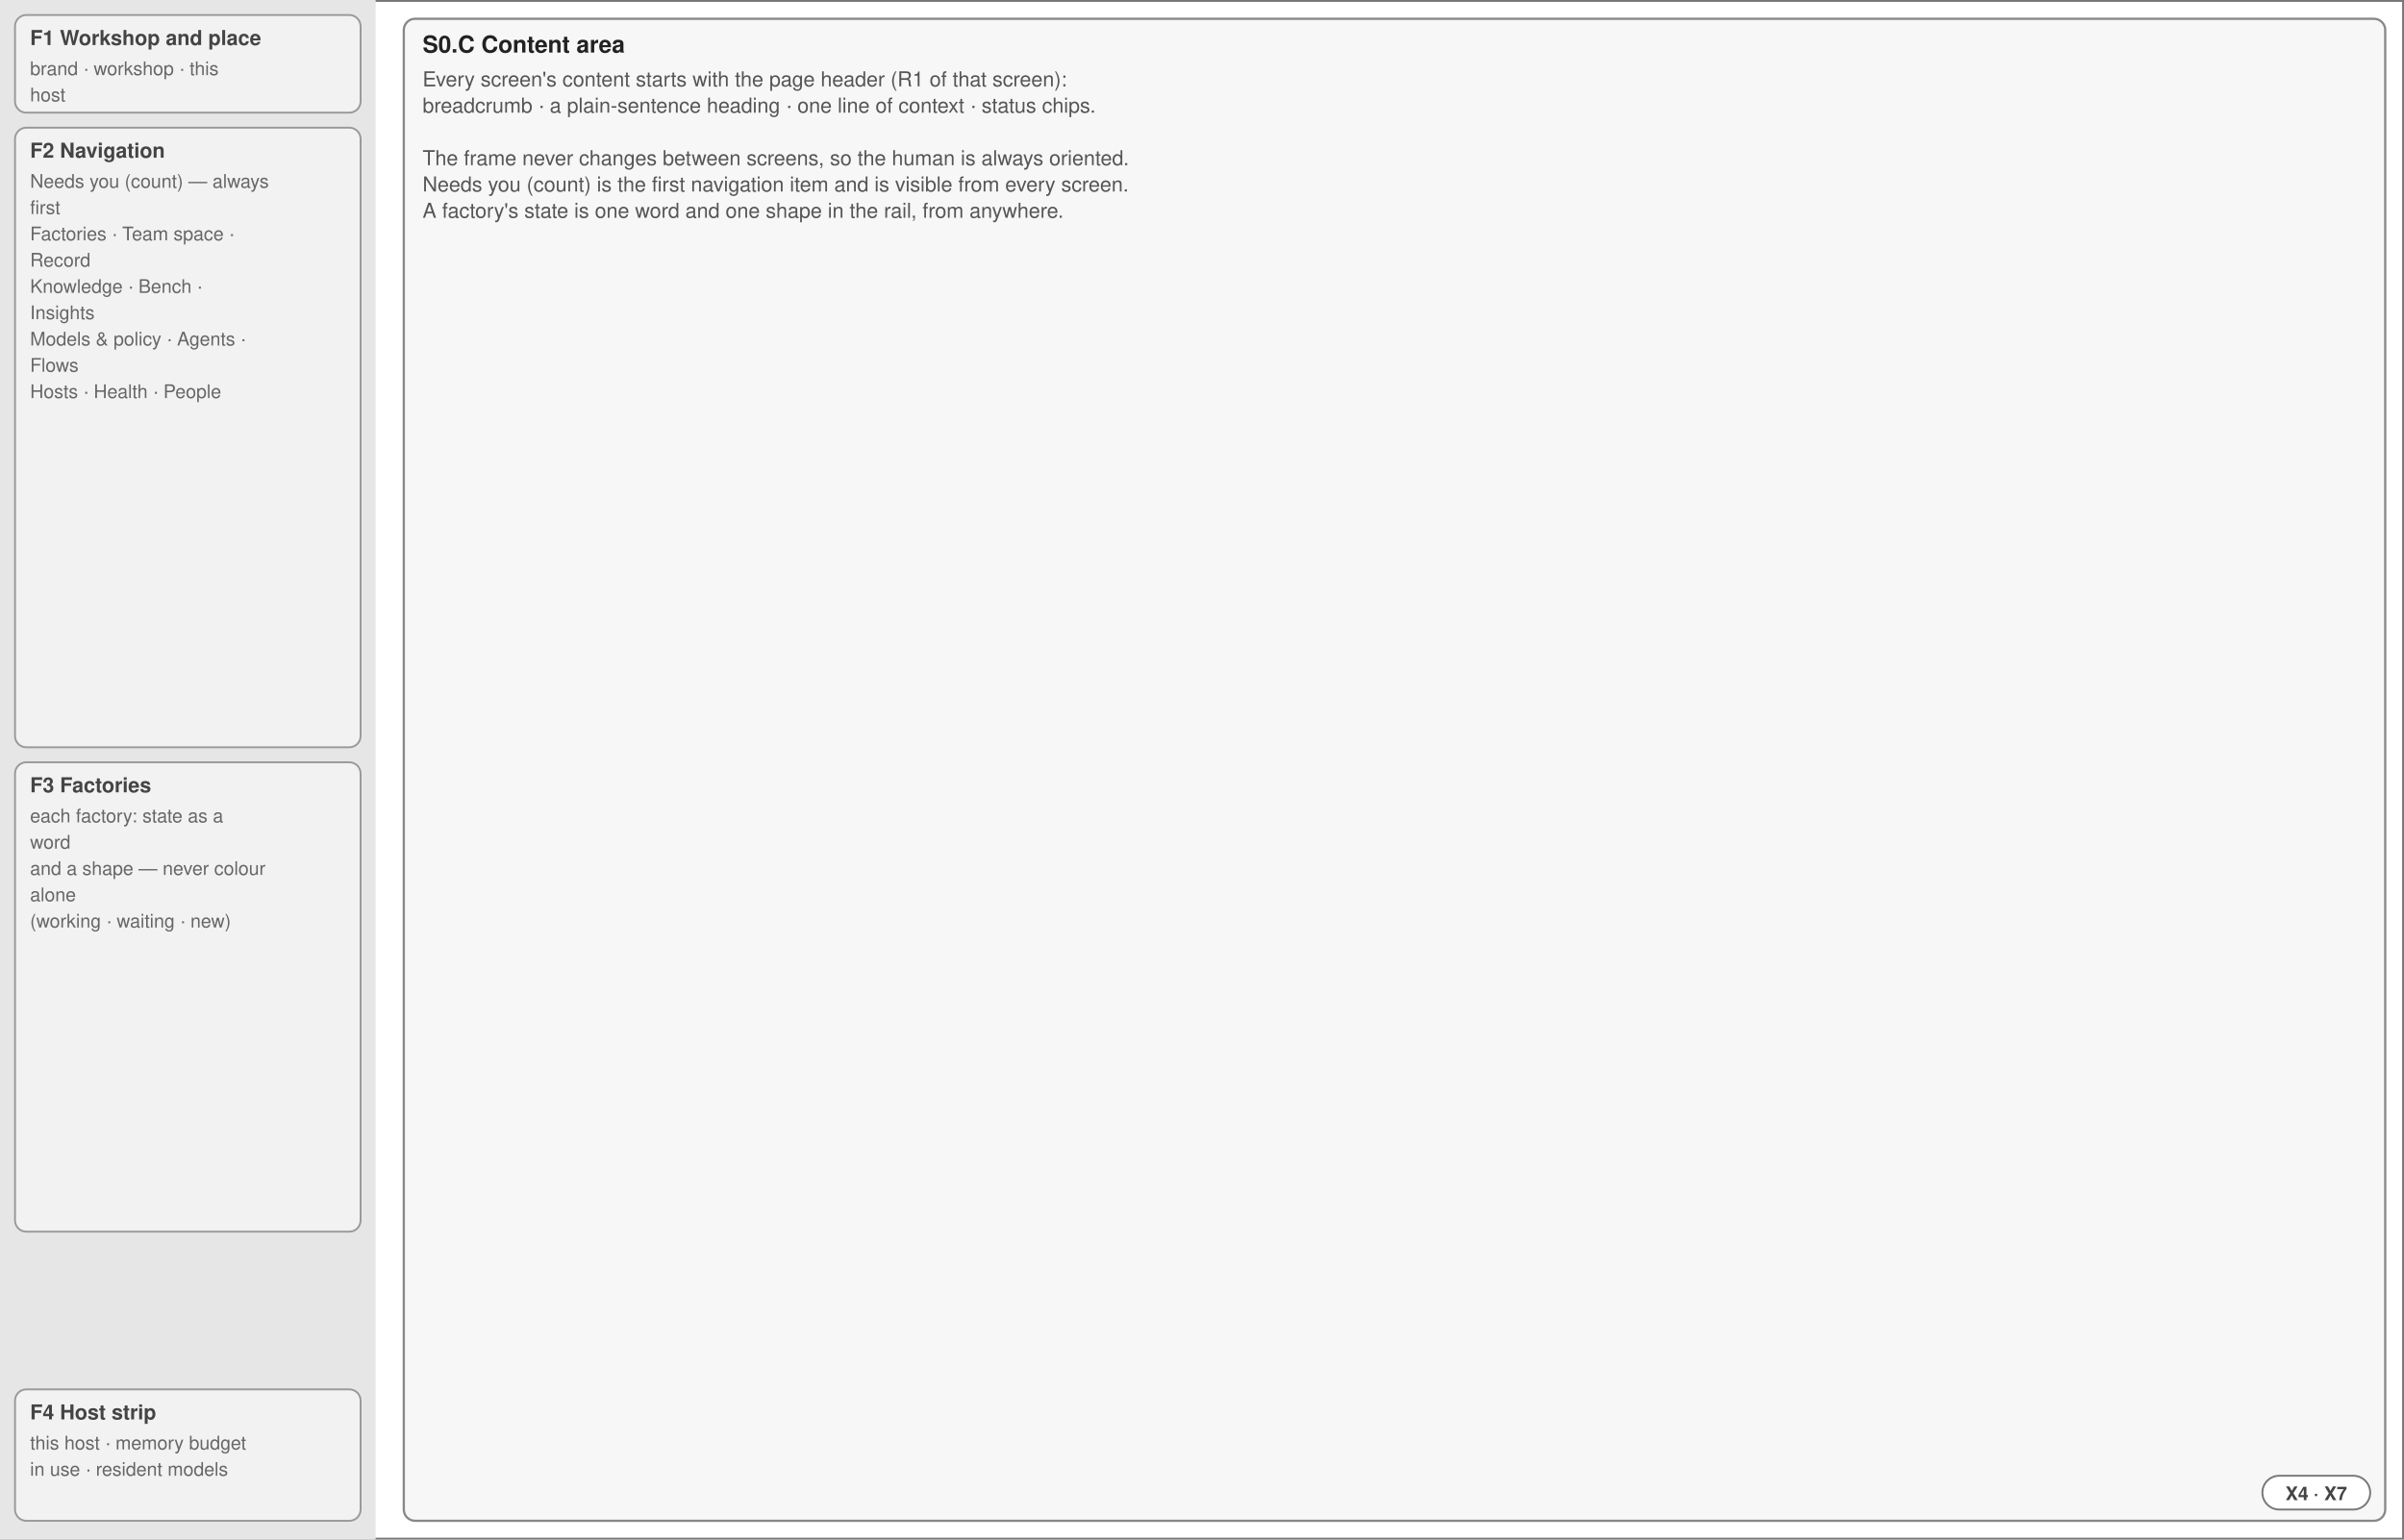
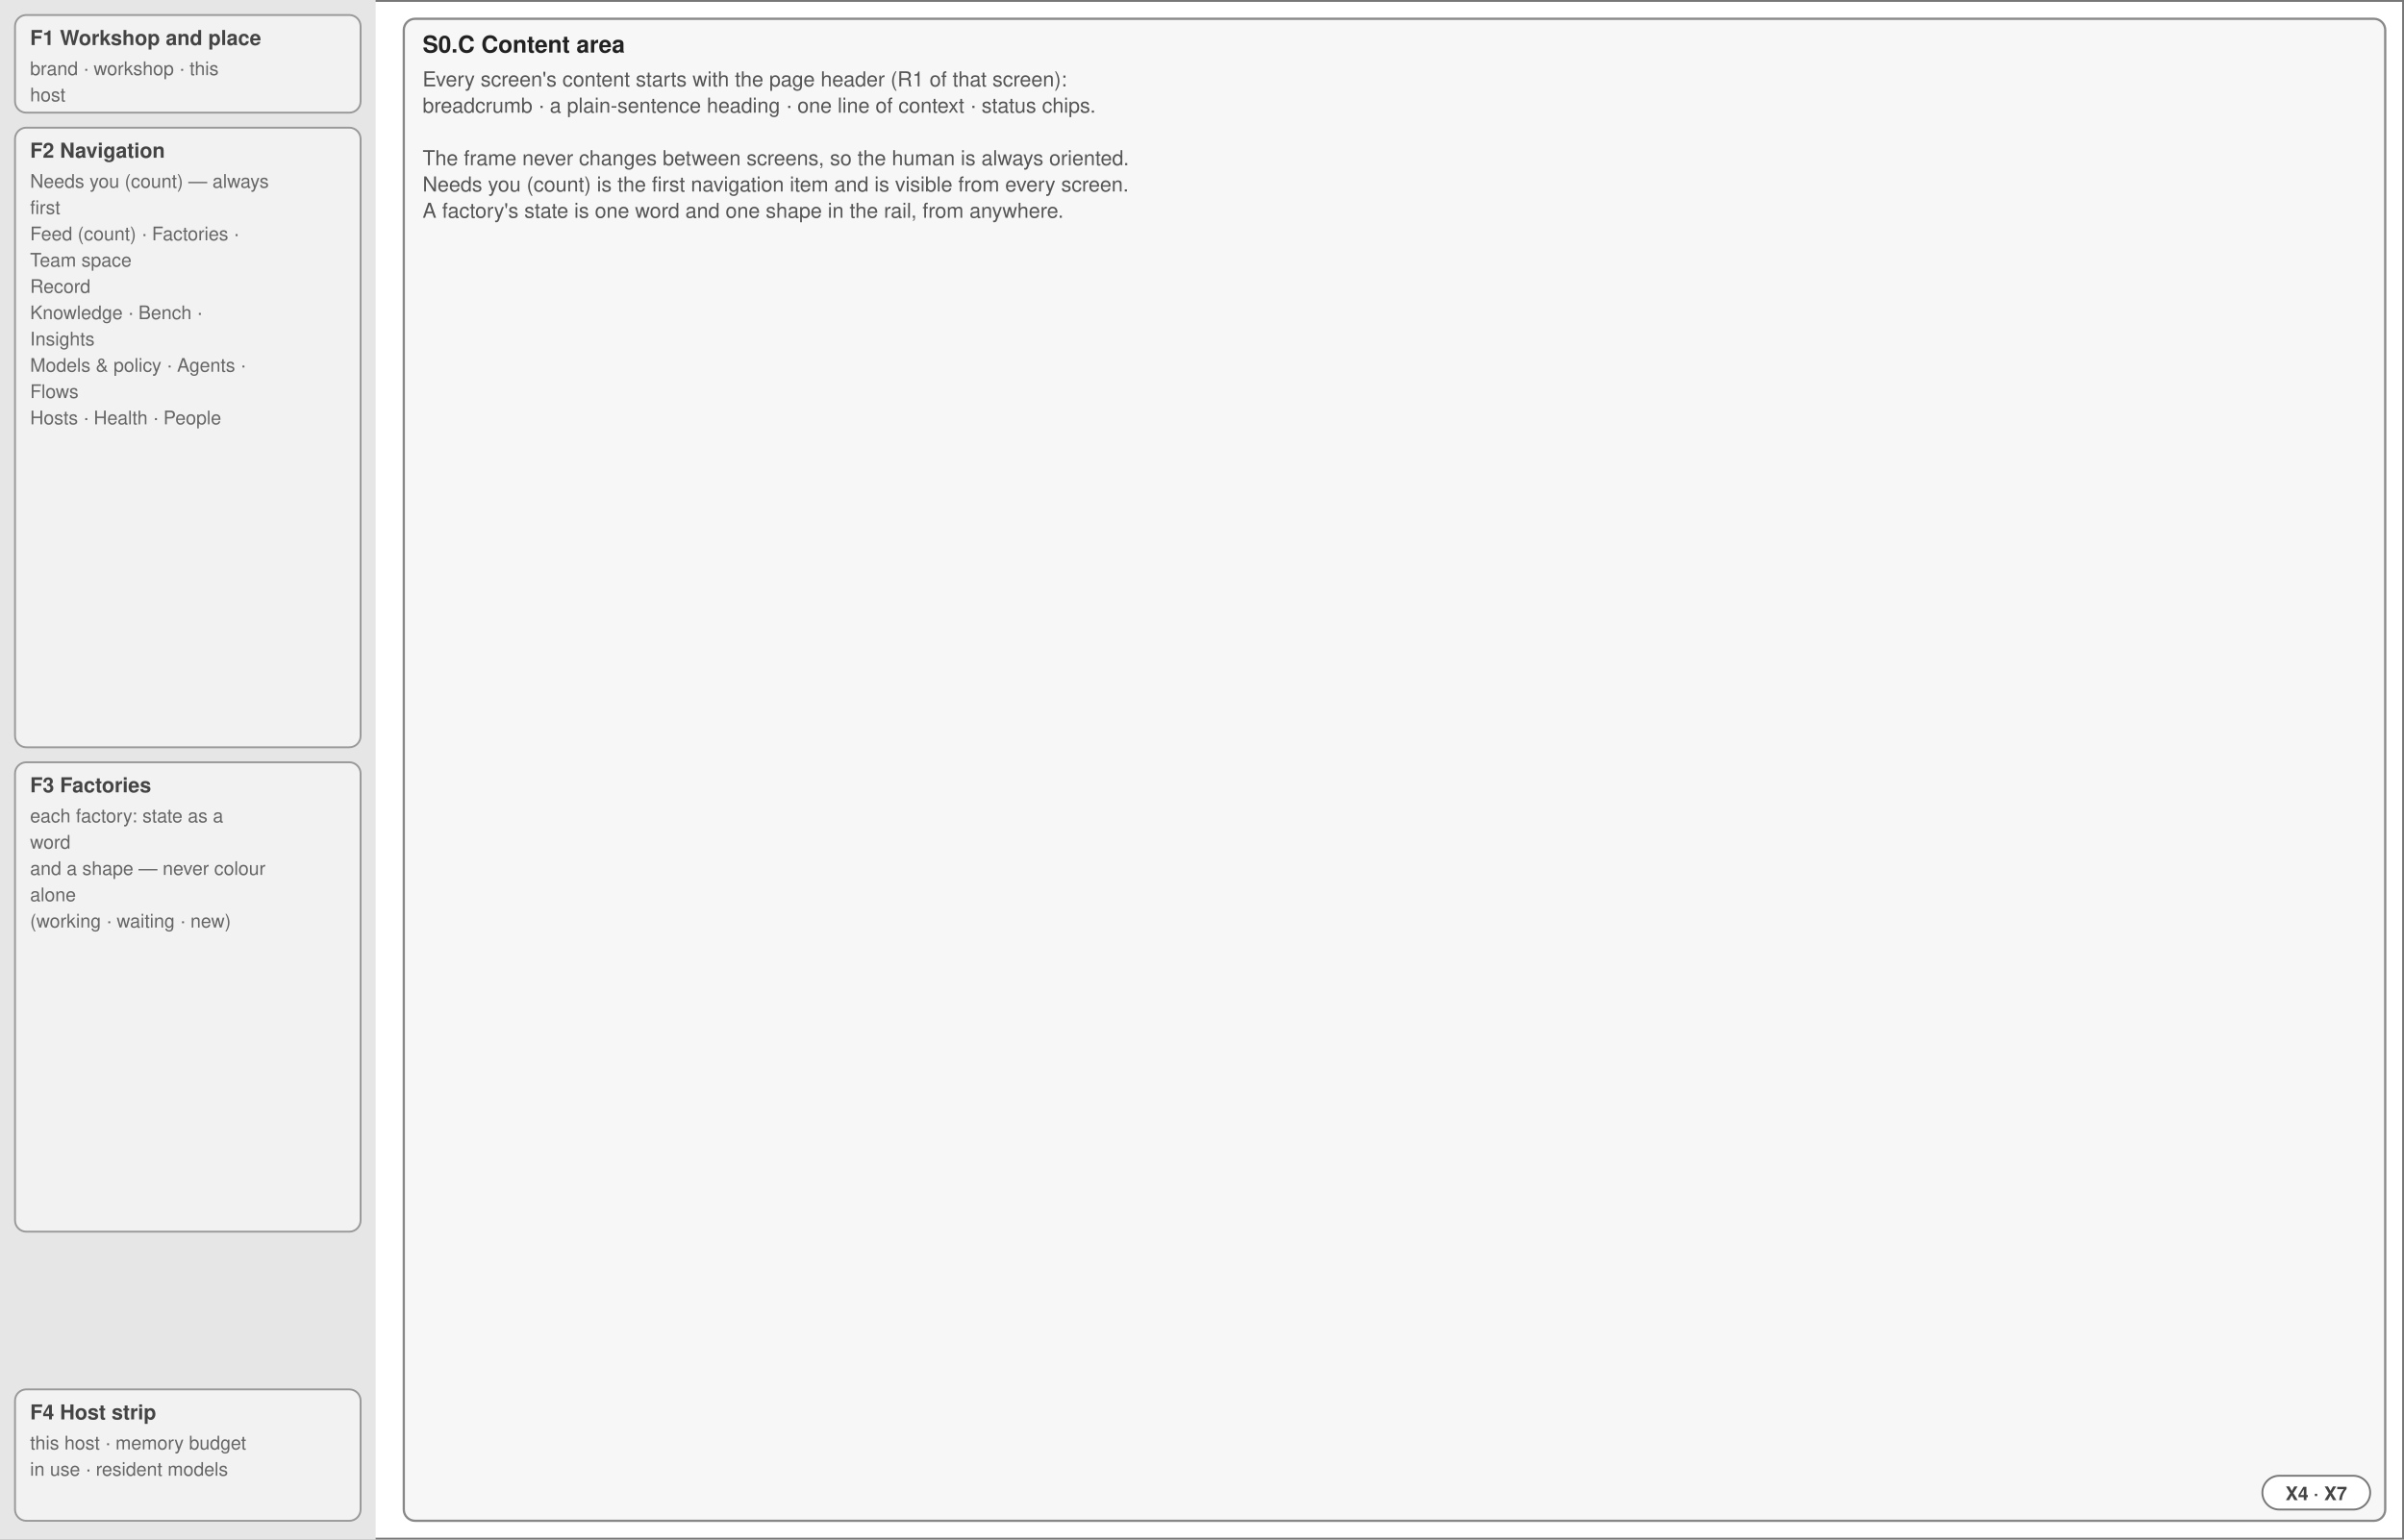
<svg xmlns="http://www.w3.org/2000/svg" viewBox="0 0 1280 820" font-family="Helvetica, Arial, sans-serif" role="img" aria-labelledby="t d">
  <rect x="0.5" y="0.5" width="1279" height="819" rx="0" fill="#fff" stroke="#777" stroke-width="1" />
  <rect x="0" y="0" width="200" height="820" rx="0" fill="#E6E6E6" stroke="none" stroke-width="0" />
  <rect x="8" y="8" width="184" height="52" rx="6" fill="#F2F2F2" stroke="#999" stroke-width="1" />
  <text x="16" y="24" font-size="11" font-weight="bold" fill="#444" font-style="normal" text-anchor="start">F1 Workshop and place</text>
  <text x="16" y="40" font-size="10" font-weight="normal" fill="#666" font-style="normal" text-anchor="start">brand · workshop · this</text>
  <text x="16" y="54" font-size="10" font-weight="normal" fill="#666" font-style="normal" text-anchor="start">host</text>
  <rect x="8" y="68" width="184" height="330" rx="6" fill="#F2F2F2" stroke="#999" stroke-width="1" />
  <text x="16" y="84" font-size="11" font-weight="bold" fill="#444" font-style="normal" text-anchor="start">F2 Navigation</text>
  <text x="16" y="100" font-size="10" font-weight="normal" fill="#666" font-style="normal" text-anchor="start">Needs you (count) — always</text>
  <text x="16" y="114" font-size="10" font-weight="normal" fill="#666" font-style="normal" text-anchor="start">first</text>
-   <text x="16" y="128" font-size="10" font-weight="normal" fill="#666" font-style="normal" text-anchor="start">Factories · Team space ·</text>
-   <text x="16" y="142" font-size="10" font-weight="normal" fill="#666" font-style="normal" text-anchor="start">Record</text>
-   <text x="16" y="156" font-size="10" font-weight="normal" fill="#666" font-style="normal" text-anchor="start">Knowledge · Bench ·</text>
-   <text x="16" y="170" font-size="10" font-weight="normal" fill="#666" font-style="normal" text-anchor="start">Insights</text>
-   <text x="16" y="184" font-size="10" font-weight="normal" fill="#666" font-style="normal" text-anchor="start">Models &amp; policy · Agents ·</text>
-   <text x="16" y="198" font-size="10" font-weight="normal" fill="#666" font-style="normal" text-anchor="start">Flows</text>
-   <text x="16" y="212" font-size="10" font-weight="normal" fill="#666" font-style="normal" text-anchor="start">Hosts · Health · People</text>
+   <text x="16" y="128" font-size="10" font-weight="normal" fill="#666" font-style="normal" text-anchor="start">Feed (count) · Factories ·</text>
+   <text x="16" y="142" font-size="10" font-weight="normal" fill="#666" font-style="normal" text-anchor="start">Team space</text>
+   <text x="16" y="156" font-size="10" font-weight="normal" fill="#666" font-style="normal" text-anchor="start">Record</text>
+   <text x="16" y="170" font-size="10" font-weight="normal" fill="#666" font-style="normal" text-anchor="start">Knowledge · Bench ·</text>
+   <text x="16" y="184" font-size="10" font-weight="normal" fill="#666" font-style="normal" text-anchor="start">Insights</text>
+   <text x="16" y="198" font-size="10" font-weight="normal" fill="#666" font-style="normal" text-anchor="start">Models &amp; policy · Agents ·</text>
+   <text x="16" y="212" font-size="10" font-weight="normal" fill="#666" font-style="normal" text-anchor="start">Flows</text>
+   <text x="16" y="226" font-size="10" font-weight="normal" fill="#666" font-style="normal" text-anchor="start">Hosts · Health · People</text>
  <rect x="8" y="406" width="184" height="250" rx="6" fill="#F2F2F2" stroke="#999" stroke-width="1" />
  <text x="16" y="422" font-size="11" font-weight="bold" fill="#444" font-style="normal" text-anchor="start">F3 Factories</text>
  <text x="16" y="438" font-size="10" font-weight="normal" fill="#666" font-style="normal" text-anchor="start">each factory: state as a</text>
  <text x="16" y="452" font-size="10" font-weight="normal" fill="#666" font-style="normal" text-anchor="start">word</text>
  <text x="16" y="466" font-size="10" font-weight="normal" fill="#666" font-style="normal" text-anchor="start">and a shape — never colour</text>
  <text x="16" y="480" font-size="10" font-weight="normal" fill="#666" font-style="normal" text-anchor="start">alone</text>
  <text x="16" y="494" font-size="10" font-weight="normal" fill="#666" font-style="normal" text-anchor="start">(working · waiting · new)</text>
  <rect x="8" y="740" width="184" height="70" rx="6" fill="#F2F2F2" stroke="#999" stroke-width="1" />
  <text x="16" y="756" font-size="11" font-weight="bold" fill="#444" font-style="normal" text-anchor="start">F4 Host strip</text>
  <text x="16" y="772" font-size="10" font-weight="normal" fill="#666" font-style="normal" text-anchor="start">this host · memory budget</text>
  <text x="16" y="786" font-size="10" font-weight="normal" fill="#666" font-style="normal" text-anchor="start">in use · resident models</text>
  <rect x="215" y="10" width="1055" height="800" rx="6" fill="#F7F7F7" stroke="#888" stroke-width="1.2" />
  <text x="225" y="28" font-size="12.5" font-weight="bold" fill="#222" font-style="normal" text-anchor="start">S0.C  Content area</text>
  <text x="225" y="46" font-size="11" font-weight="normal" fill="#555" font-style="normal" text-anchor="start">Every screen's content starts with the page header (R1 of that screen):</text>
  <text x="225" y="60" font-size="11" font-weight="normal" fill="#555" font-style="normal" text-anchor="start">breadcrumb · a plain-sentence heading · one line of context · status chips.</text>
  <text x="225" y="74" font-size="11" font-weight="normal" fill="#555" font-style="normal" text-anchor="start" />
  <text x="225" y="88" font-size="11" font-weight="normal" fill="#555" font-style="normal" text-anchor="start">The frame never changes between screens, so the human is always oriented.</text>
  <text x="225" y="102" font-size="11" font-weight="normal" fill="#555" font-style="normal" text-anchor="start">Needs you (count) is the first navigation item and is visible from every screen.</text>
  <text x="225" y="116" font-size="11" font-weight="normal" fill="#555" font-style="normal" text-anchor="start">A factory's state is one word and one shape in the rail, from anywhere.</text>
  <rect x="1204.6" y="786" width="57.4" height="18" rx="9" fill="#fff" stroke="#777" stroke-width="1" />
  <text x="1233.3" y="799" font-size="10" font-weight="bold" fill="#444" font-style="normal" text-anchor="middle">X4 · X7</text>
</svg>
